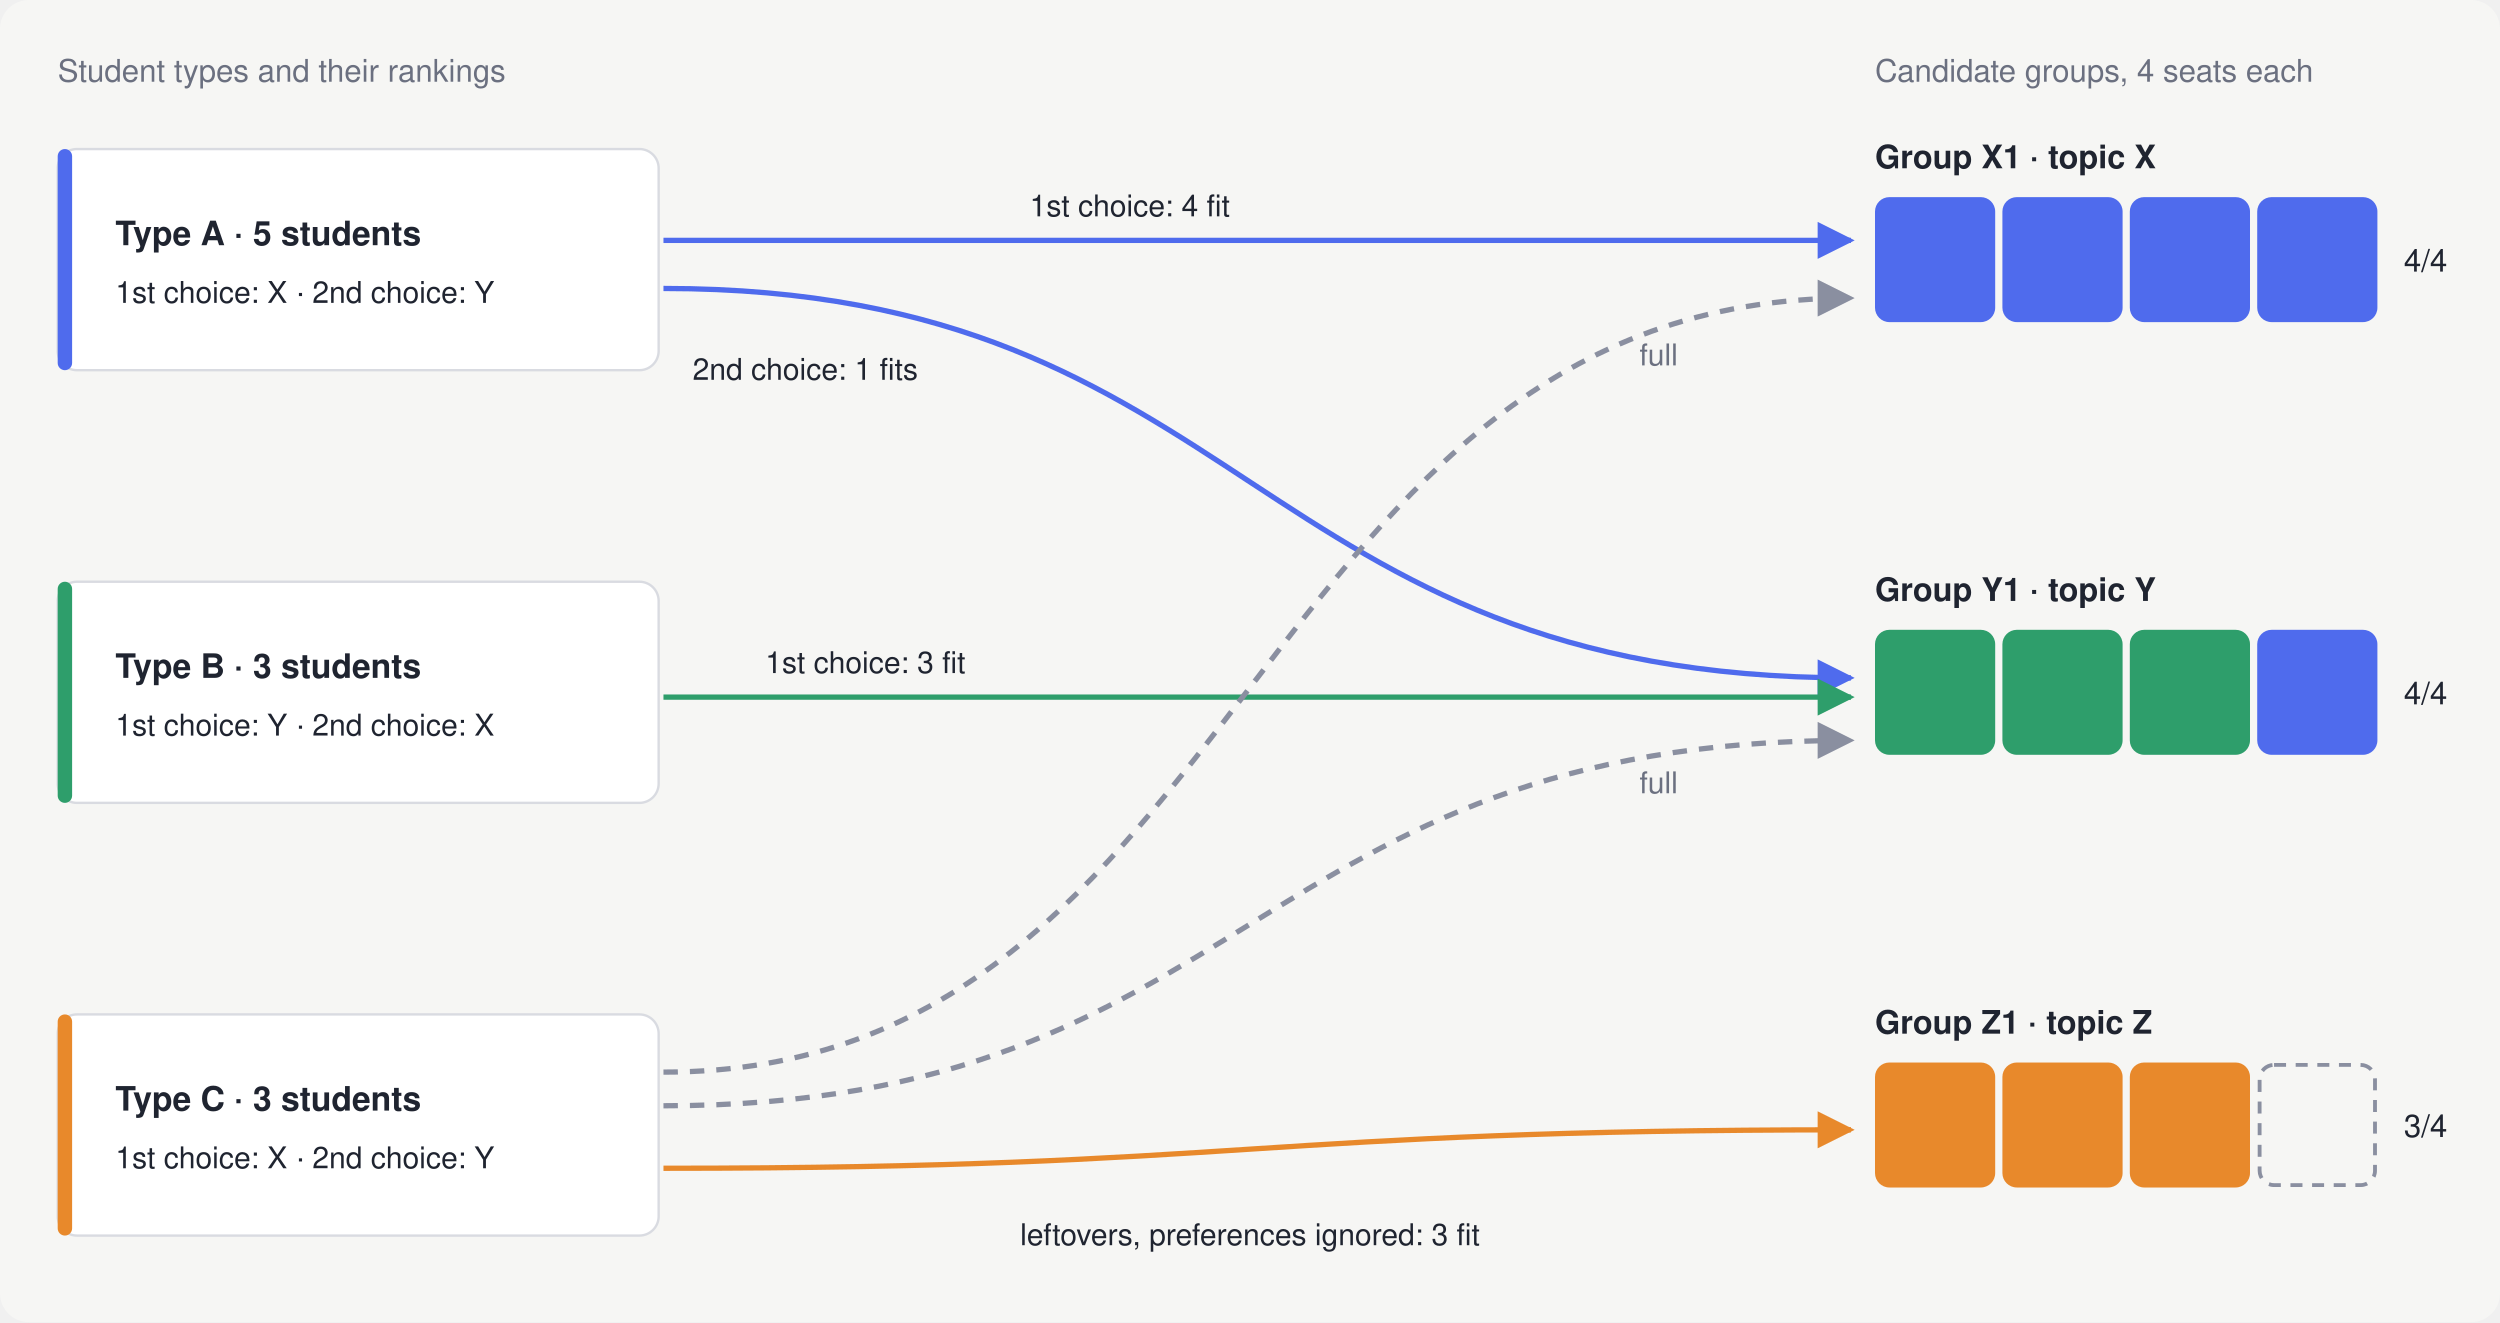
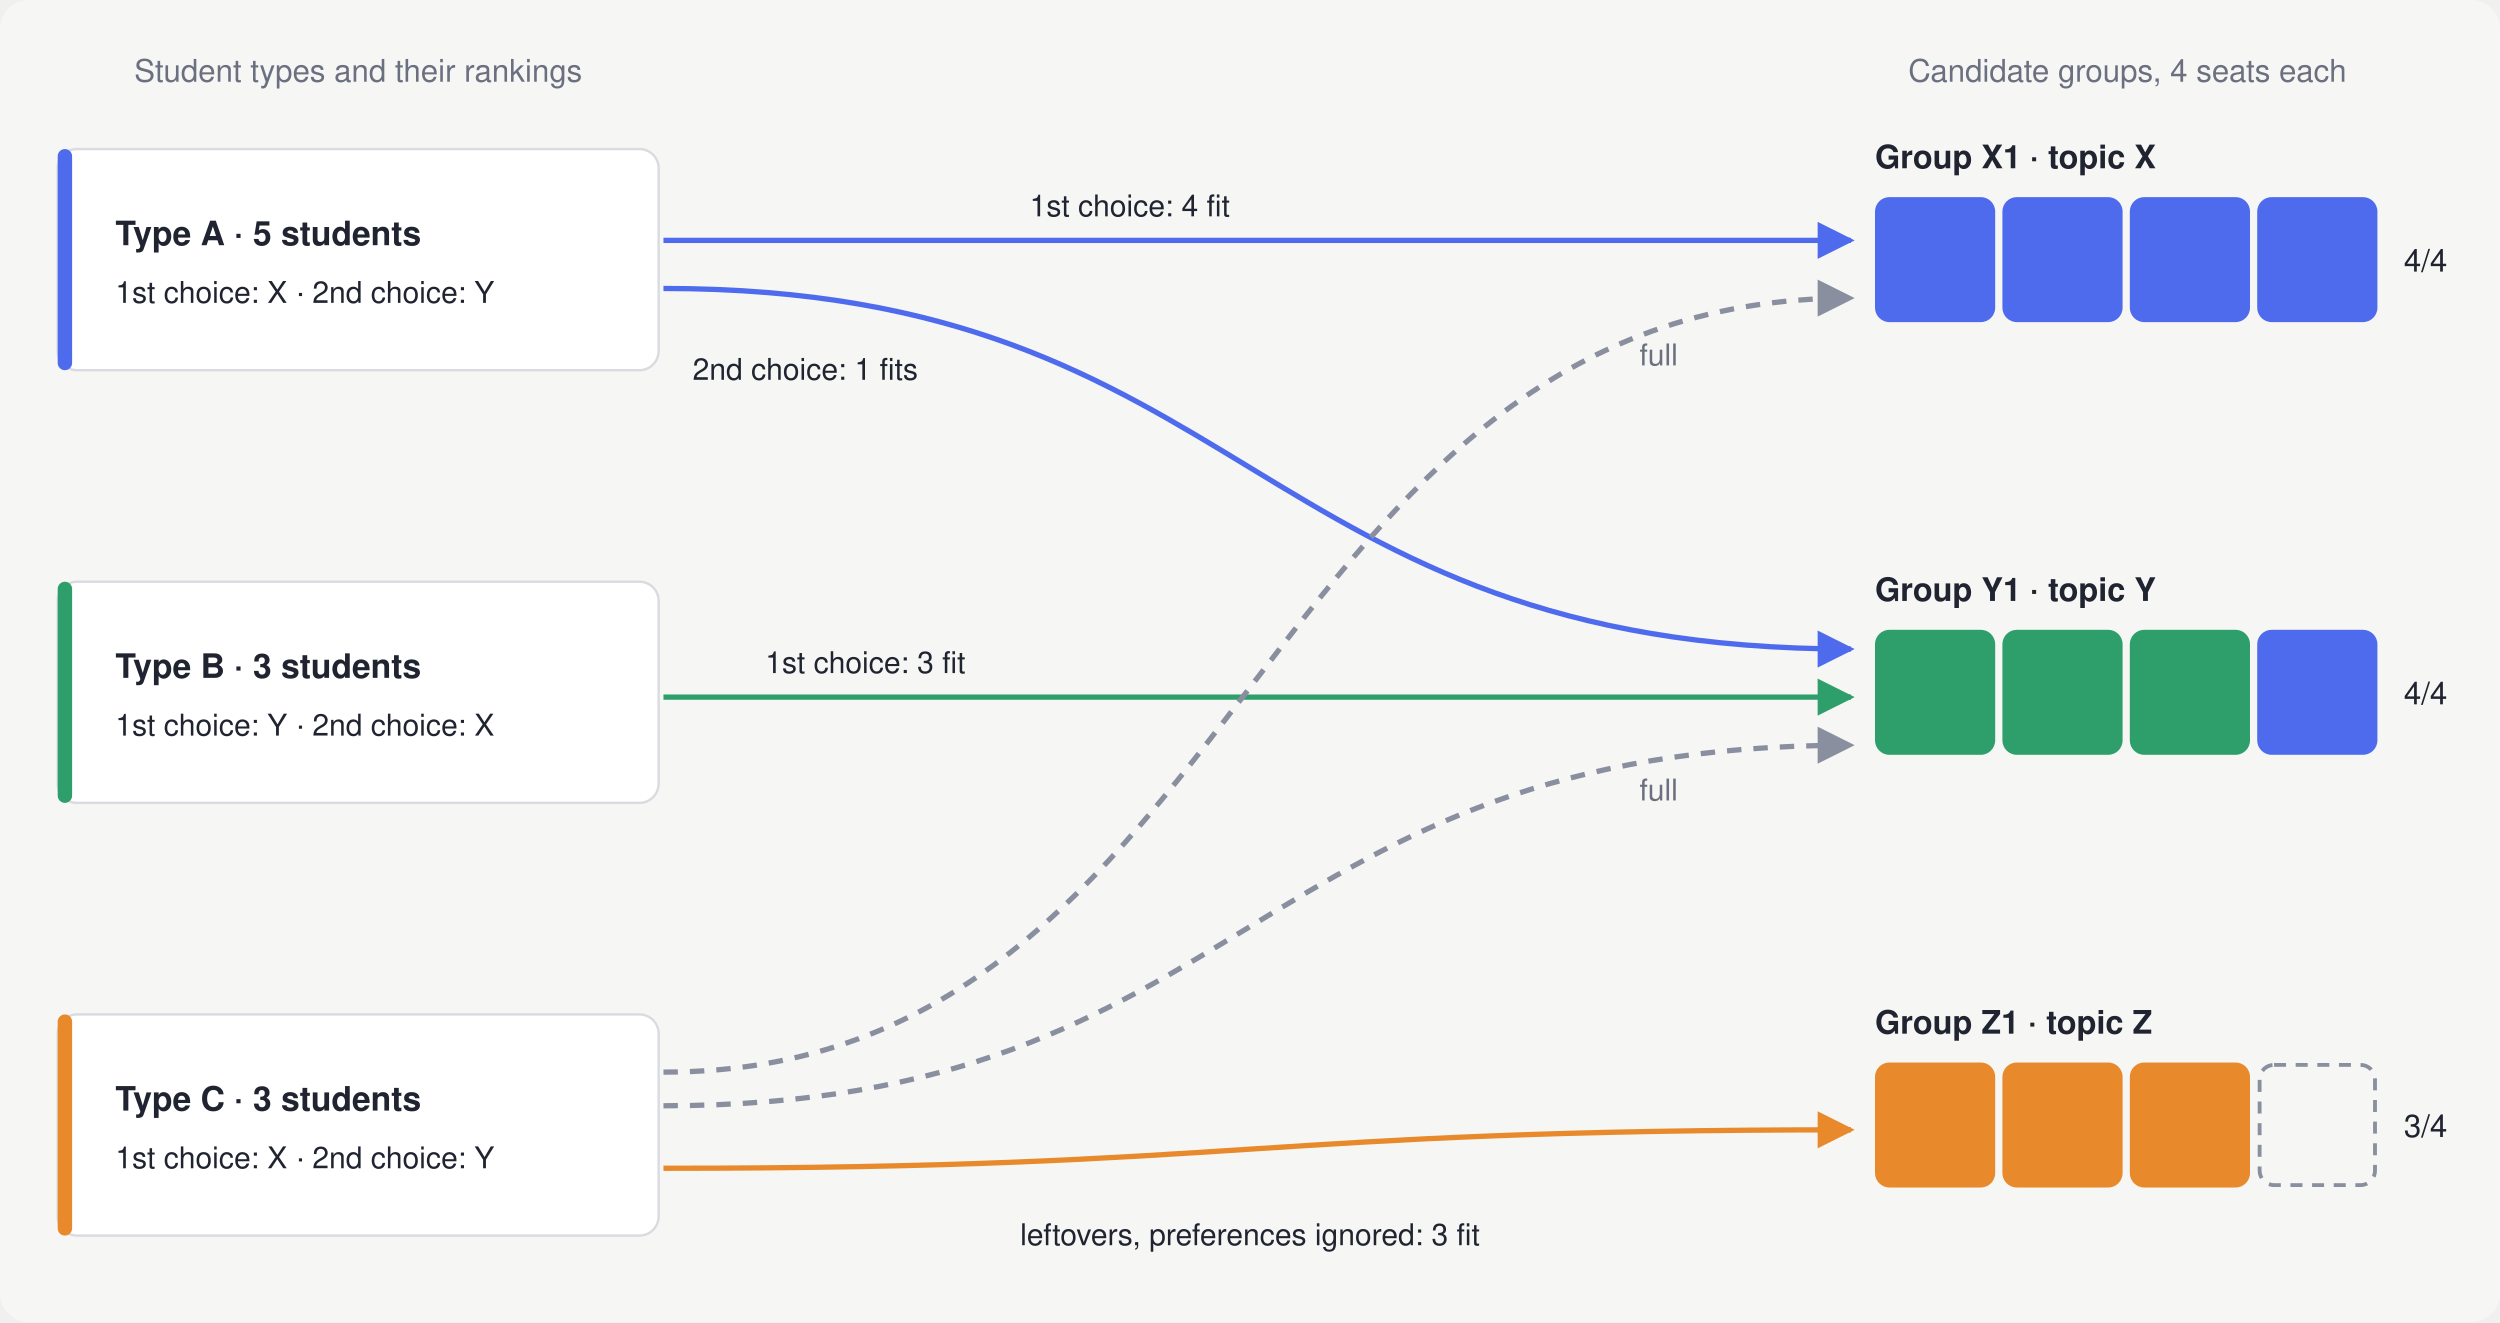
<svg xmlns="http://www.w3.org/2000/svg" width="1040" height="550" viewBox="0 0 1040 550" font-family="-apple-system, BlinkMacSystemFont, 'Segoe UI', Helvetica, Arial, sans-serif" role="img" aria-label="Greedy warm start filling groups by ranked preference">
  <defs>
    <marker id="ah-b" viewBox="0 0 10 10" refX="9" refY="5" markerWidth="7" markerHeight="7" orient="auto-start-reverse">
      <path d="M0,0 L10,5 L0,10 z" fill="#4F6BED" />
    </marker>
    <marker id="ah-g" viewBox="0 0 10 10" refX="9" refY="5" markerWidth="7" markerHeight="7" orient="auto-start-reverse">
      <path d="M0,0 L10,5 L0,10 z" fill="#2E9E6B" />
    </marker>
    <marker id="ah-o" viewBox="0 0 10 10" refX="9" refY="5" markerWidth="7" markerHeight="7" orient="auto-start-reverse">
      <path d="M0,0 L10,5 L0,10 z" fill="#E8892B" />
    </marker>
    <marker id="ah-x" viewBox="0 0 10 10" refX="9" refY="5" markerWidth="7" markerHeight="7" orient="auto-start-reverse">
      <path d="M0,0 L10,5 L0,10 z" fill="#8A8FA0" />
    </marker>
  </defs>
  <rect width="1040" height="550" rx="12" fill="#F6F6F4" />
-   <text x="24" y="34" font-size="13" font-weight="500" fill="#6B7080" text-anchor="start">Student types and their rankings</text>
-   <text x="780" y="34" font-size="13" font-weight="500" fill="#6B7080" text-anchor="start">Candidate groups, 4 seats each</text>
+   <text x="149" y="34" font-size="13" font-weight="500" fill="#6B7080" text-anchor="middle">Student types and their rankings</text>
+   <text x="885" y="34" font-size="13" font-weight="500" fill="#6B7080" text-anchor="middle">Candidate groups, 4 seats each</text>
  <rect x="24" y="62" width="250" height="92" rx="8" fill="#FFFFFF" stroke="#D9DBE1" />
  <rect x="24" y="62" width="6" height="92" rx="3" fill="#4F6BED" />
  <text x="48" y="102" font-size="14" font-weight="600" fill="#1F2430" text-anchor="start">Type A · 5 students</text>
  <text x="48" y="126" font-size="12.5" font-weight="400" fill="#1F2430" text-anchor="start">1st choice: X · 2nd choice: Y</text>
  <rect x="24" y="242" width="250" height="92" rx="8" fill="#FFFFFF" stroke="#D9DBE1" />
  <rect x="24" y="242" width="6" height="92" rx="3" fill="#2E9E6B" />
  <text x="48" y="282" font-size="14" font-weight="600" fill="#1F2430" text-anchor="start">Type B · 3 students</text>
  <text x="48" y="306" font-size="12.5" font-weight="400" fill="#1F2430" text-anchor="start">1st choice: Y · 2nd choice: X</text>
  <rect x="24" y="422" width="250" height="92" rx="8" fill="#FFFFFF" stroke="#D9DBE1" />
  <rect x="24" y="422" width="6" height="92" rx="3" fill="#E8892B" />
  <text x="48" y="462" font-size="14" font-weight="600" fill="#1F2430" text-anchor="start">Type C · 3 students</text>
  <text x="48" y="486" font-size="12.5" font-weight="400" fill="#1F2430" text-anchor="start">1st choice: X · 2nd choice: Y</text>
  <text x="780" y="70" font-size="13.5" font-weight="600" fill="#1F2430" text-anchor="start">Group X1 · topic X</text>
  <rect x="780" y="82" width="50" height="52" rx="6" fill="#4F6BED" />
  <rect x="833" y="82" width="50" height="52" rx="6" fill="#4F6BED" />
  <rect x="886" y="82" width="50" height="52" rx="6" fill="#4F6BED" />
  <rect x="939" y="82" width="50" height="52" rx="6" fill="#4F6BED" />
  <text x="1000" y="113" font-size="13" font-weight="400" fill="#1F2430" text-anchor="start">4/4</text>
  <text x="780" y="250" font-size="13.5" font-weight="600" fill="#1F2430" text-anchor="start">Group Y1 · topic Y</text>
  <rect x="780" y="262" width="50" height="52" rx="6" fill="#2E9E6B" />
  <rect x="833" y="262" width="50" height="52" rx="6" fill="#2E9E6B" />
  <rect x="886" y="262" width="50" height="52" rx="6" fill="#2E9E6B" />
  <rect x="939" y="262" width="50" height="52" rx="6" fill="#4F6BED" />
  <text x="1000" y="293" font-size="13" font-weight="400" fill="#1F2430" text-anchor="start">4/4</text>
  <text x="780" y="430" font-size="13.5" font-weight="600" fill="#1F2430" text-anchor="start">Group Z1 · topic Z</text>
  <rect x="780" y="442" width="50" height="52" rx="6" fill="#E8892B" />
  <rect x="833" y="442" width="50" height="52" rx="6" fill="#E8892B" />
  <rect x="886" y="442" width="50" height="52" rx="6" fill="#E8892B" />
  <rect x="940" y="443" width="48" height="50" rx="6" fill="none" stroke="#8A8FA0" stroke-width="1.6" stroke-dasharray="5 4" />
  <text x="1000" y="473" font-size="13" font-weight="400" fill="#1F2430" text-anchor="start">3/4</text>
  <path d="M276,100 L770,100" fill="none" stroke="#4F6BED" stroke-width="2.2" marker-end="url(#ah-b)" />
-   <path d="M276,120 C520,120 520,282 770,282" fill="none" stroke="#4F6BED" stroke-width="2.2" marker-end="url(#ah-b)" />
+   <path d="M276,120 C520,120 520,270 770,270" fill="none" stroke="#4F6BED" stroke-width="2.2" marker-end="url(#ah-b)" />
  <path d="M276,290 L770,290" fill="none" stroke="#2E9E6B" stroke-width="2.2" marker-end="url(#ah-g)" />
  <path d="M276,446 C520,446 520,124 770,124" fill="none" stroke="#8A8FA0" stroke-width="2.2" stroke-dasharray="6 5" marker-end="url(#ah-x)" />
-   <path d="M276,460 C520,460 520,308 770,308" fill="none" stroke="#8A8FA0" stroke-width="2.2" stroke-dasharray="6 5" marker-end="url(#ah-x)" />
+   <path d="M276,460 C520,460 520,310 770,310" fill="none" stroke="#8A8FA0" stroke-width="2.2" stroke-dasharray="6 5" marker-end="url(#ah-x)" />
  <path d="M276,486 C520,486 520,470 770,470" fill="none" stroke="#E8892B" stroke-width="2.2" marker-end="url(#ah-o)" />
  <text x="470" y="90" font-size="12.5" font-weight="400" fill="#1F2430" text-anchor="middle">1st choice: 4 fit</text>
  <text x="335" y="158" font-size="12.5" font-weight="400" fill="#1F2430" text-anchor="middle">2nd choice: 1 fits</text>
  <text x="360" y="280" font-size="12.5" font-weight="400" fill="#1F2430" text-anchor="middle">1st choice: 3 fit</text>
  <text x="690" y="152" font-size="12.5" font-weight="400" fill="#6B7080" text-anchor="middle">full</text>
-   <text x="690" y="330" font-size="12.5" font-weight="400" fill="#6B7080" text-anchor="middle">full</text>
+   <text x="690" y="333" font-size="12.5" font-weight="400" fill="#6B7080" text-anchor="middle">full</text>
  <text x="520" y="518" font-size="12.5" font-weight="400" fill="#1F2430" text-anchor="middle">leftovers, preferences ignored: 3 fit</text>
</svg>
